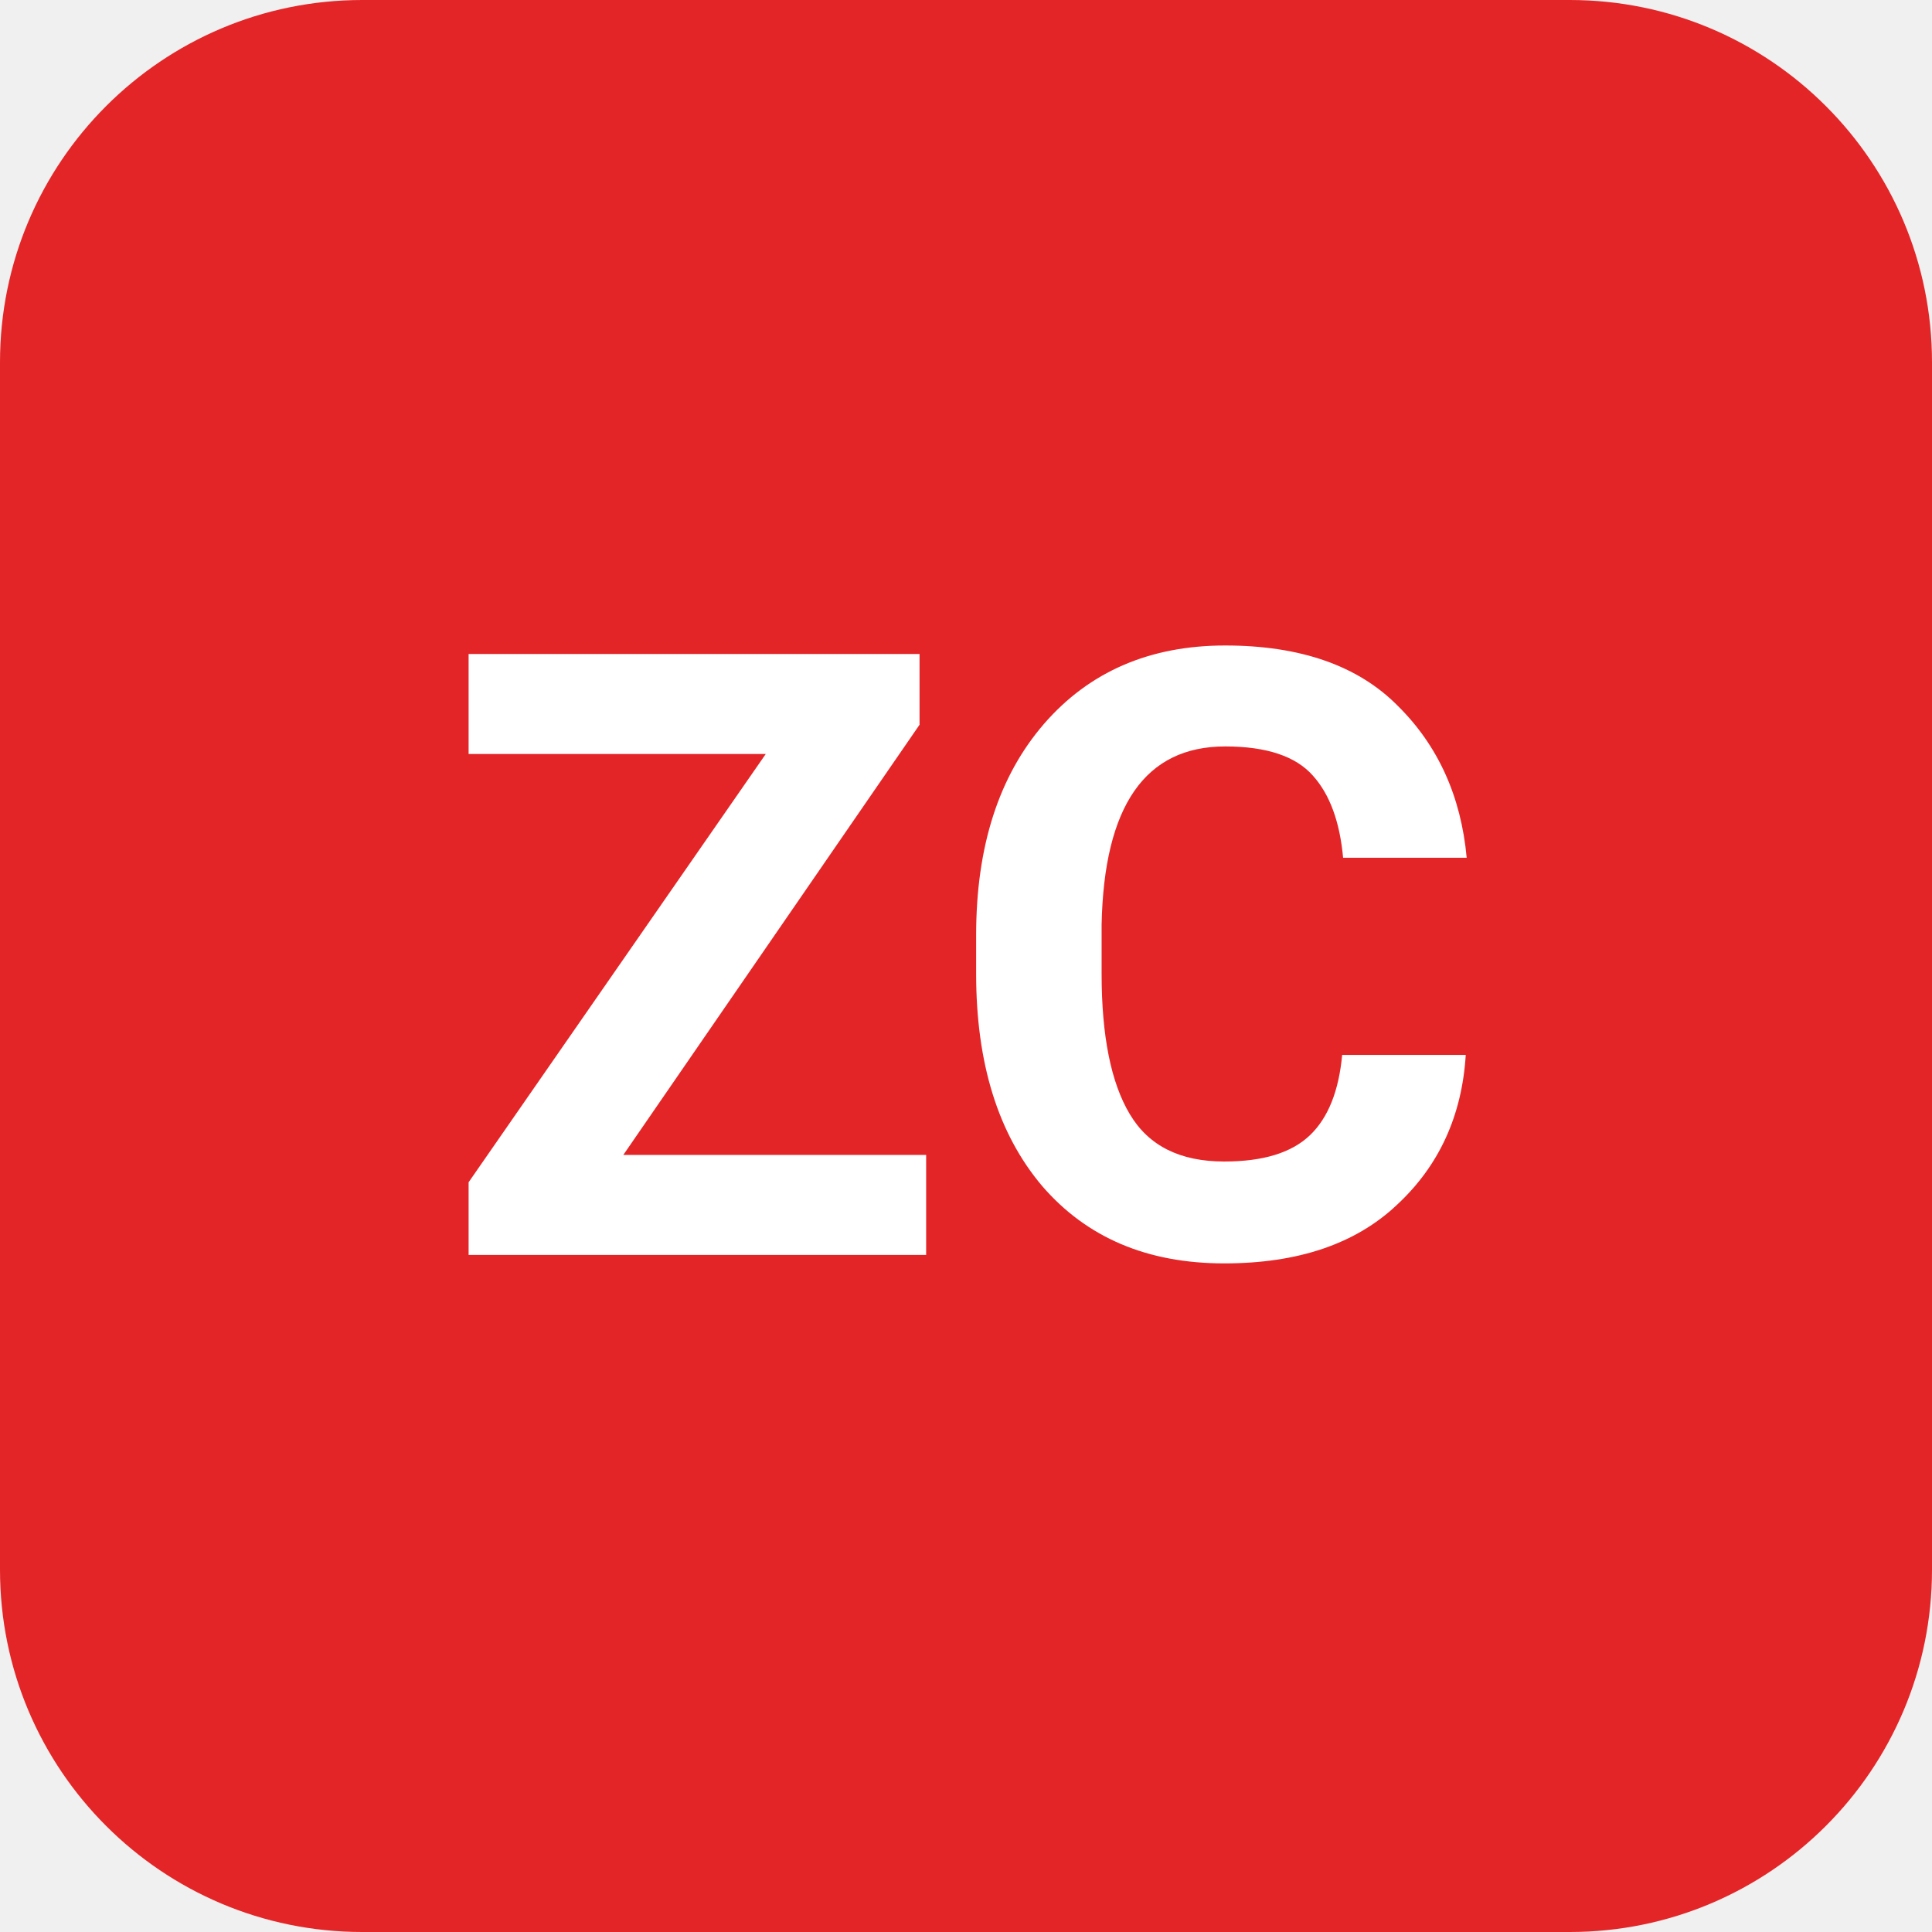
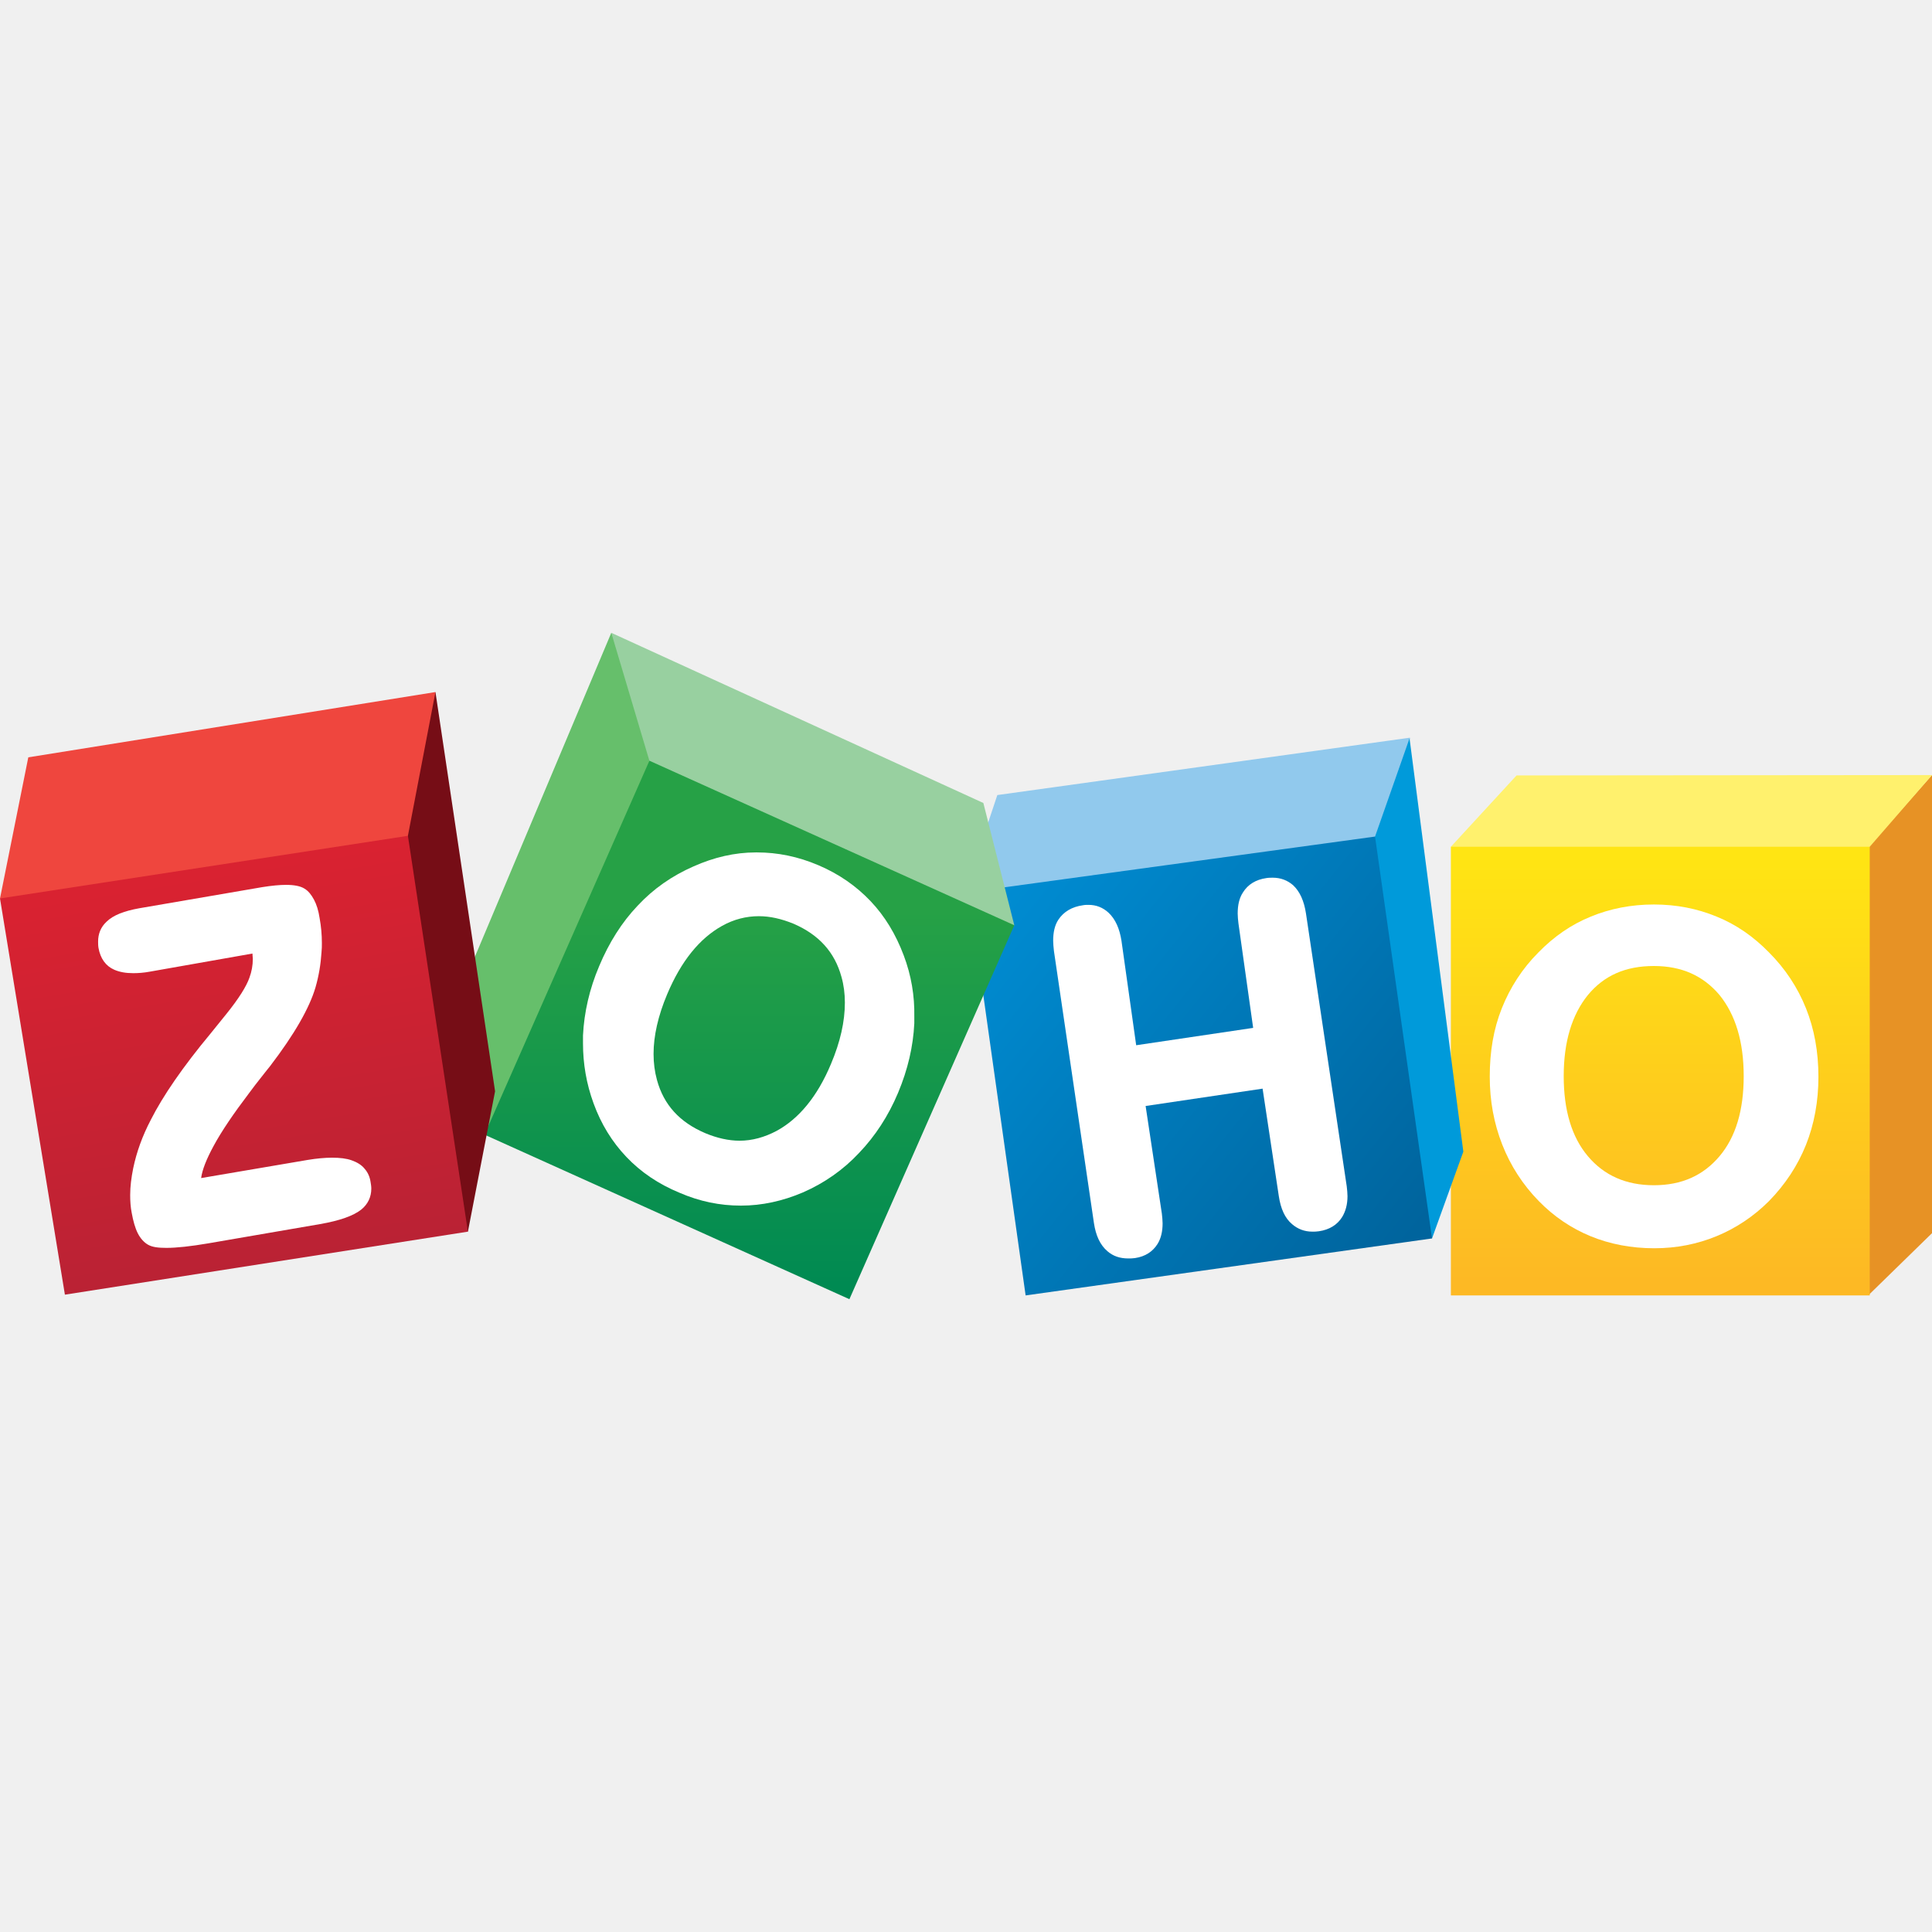
- <svg xmlns="http://www.w3.org/2000/svg" width="32" height="32" viewBox="0 0 32 32">
-   <rect width="32" height="32" rx="6" fill="#E42527" />
-   <text x="16" y="16" dominant-baseline="central" text-anchor="middle" font-family="-apple-system,BlinkMacSystemFont,'Segoe UI',Roboto,sans-serif" font-size="14" font-weight="600" fill="#fff">ZC</text>
+ <svg xmlns="http://www.w3.org/2000/svg" width="64" height="64" preserveAspectRatio="xMidYMid">
+   <defs>
+     <linearGradient x1="55.995" y1="21.402" x2="55.995" y2="135.011" id="A" gradientUnits="userSpaceOnUse">
+       <stop stop-color="#ffe513" offset=".562%" />
+       <stop stop-color="#fdb924" offset="100%" />
+     </linearGradient>
+     <linearGradient x1="5.814" y1="43.409" x2="117.212" y2="132.87" id="B" gradientUnits="userSpaceOnUse">
+       <stop stop-color="#008cd2" offset=".562%" />
+       <stop stop-color="#00649d" offset="100%" />
+     </linearGradient>
+     <linearGradient x1="75.602" y1="73.54" x2="75.602" y2="173.074" id="C" gradientUnits="userSpaceOnUse">
+       <stop stop-color="#26a146" offset="0%" />
+       <stop stop-color="#008a52" offset="100%" />
+     </linearGradient>
+     <linearGradient x1="54.23" y1="48.781" x2="71.354" y2="152.129" id="D" gradientUnits="userSpaceOnUse">
+       <stop stop-color="#d92231" offset="0%" />
+       <stop stop-color="#ba2234" offset="100%" />
+     </linearGradient>
+   </defs>
+   <g transform="matrix(.125 0 0 .125 0 20.9625)">
+     <path d="M512 37.7v121.4l-16.8 16.4V56.7z" fill="#e79225" />
+     <path d="M401.9 37.8l-17.4 18.9.9 1.2 109.1-.4 1-.8 16.5-19z" fill="#fff16d" />
+     <path d="M.5 19.7h111v118.9H.5z" fill="url(#A)" transform="translate(384 37)" />
+     <path d="M478.6 99.5c-2.2-5.5-5.5-10.5-9.8-14.8-4.1-4.2-8.7-7.4-13.9-9.5-5.1-2.1-10.6-3.2-16.6-3.2s-11.6 1.1-16.7 3.2c-5.2 2.1-9.8 5.3-13.9 9.5-4.3 4.3-7.5 9.3-9.7 14.8s-3.2 11.5-3.2 18.1c0 6.4 1.1 12.4 3.3 18a44.49 44.49 0 0 0 9.7 15c4 4.1 8.6 7.2 13.7 9.3s10.8 3.2 16.9 3.2c5.9 0 11.4-1.1 16.5-3.2s9.8-5.2 13.9-9.3c4.3-4.4 7.6-9.4 9.8-14.9s3.3-11.6 3.3-18c0-6.7-1.1-12.7-3.3-18.2zm-22.9 39.2c-4.3 5.1-10 7.7-17.4 7.7s-13.2-2.6-17.5-7.7-6.4-12.2-6.4-21.2c0-9.2 2.2-16.3 6.4-21.5 4.3-5.2 10-7.7 17.5-7.7 7.4 0 13.1 2.6 17.4 7.7 4.2 5.2 6.4 12.3 6.4 21.5 0 9-2.1 16.1-6.4 21.2z" fill="#fff" />
+     <path d="M373.6 27.8v.6l14.2 109.1-8.3 23-1.1-.8-14.6-104.6.3-1.4 9.1-25.3z" fill="#009ada" />
+     <path d="M264.3 43l109.3-15.2-9.2 26.2-1.3 1.4-102.2 15 .5-18.7z" fill="#91c9ed" />
+     <path d="M107.4 27l15.1 106.5-107.7 15.1L.3 45.7l6.3-4.9z" fill="url(#B)" transform="translate(257 27)" />
+     <path d="M346.1 74.4c-.5-3.3-1.6-5.8-3.4-7.5-1.5-1.3-3.3-2-5.4-2-.5 0-1.1 0-1.7.1-2.8.4-4.9 1.7-6.2 3.8-1 1.5-1.4 3.4-1.4 5.6 0 .8.1 1.7.2 2.6l3.9 27.7-31 4.6-3.9-27.7c-.5-3.2-1.6-5.7-3.4-7.4-1.5-1.4-3.3-2.1-5.3-2.1-.5 0-1 0-1.5.1-2.9.4-5.1 1.7-6.5 3.8-1 1.5-1.4 3.4-1.4 5.6 0 .8.1 1.7.2 2.7l10.6 72.1c.5 3.3 1.6 5.8 3.6 7.5 1.5 1.3 3.3 1.9 5.5 1.9.6 0 1.2 0 1.8-.1 2.7-.4 4.7-1.7 6-3.8.9-1.5 1.3-3.3 1.3-5.4 0-.8-.1-1.7-.2-2.6l-4.3-28.5 31-4.6 4.3 28.5c.5 3.3 1.6 5.8 3.5 7.4 1.5 1.3 3.3 2 5.4 2 .5 0 1.1 0 1.7-.1 2.8-.4 4.9-1.7 6.2-3.8.9-1.5 1.4-3.3 1.4-5.5 0-.8-.1-1.7-.2-2.6z" fill="#fff" />
+     <path d="M162 0l-38.9 92.4 5.3 40.6.3-.1 43.7-98.3-.2-2.1-9.4-31.2z" fill="#66bf6b" />
+     <path d="M162 0l10.3 34.6 96.2 43.1.3-.2-8.2-32.4z" fill="#98d0a0" />
+     <path d="M49.1 33.9l96.7 43.6-43.7 99.1L5.4 133z" fill="url(#C)" transform="translate(123)" />
+     <path d="M239.5 85.5c-2.1-5.6-5-10.4-8.8-14.4s-8.4-7.2-13.8-9.5-10.8-3.4-16.3-3.4h-.3c-5.6 0-11.1 1.3-16.5 3.7-5.7 2.5-10.6 5.9-14.8 10.4-4.2 4.4-7.6 9.8-10.2 16-2.6 6.1-4 12.3-4.3 18.4v2.1c0 5.4.9 10.7 2.8 15.9 2 5.5 4.9 10.2 8.7 14.2s8.5 7.2 14.1 9.5c5.3 2.3 10.7 3.4 16.2 3.4h.1c5.5 0 11-1.2 16.4-3.5 5.7-2.5 10.7-6 14.9-10.5 4.2-4.4 7.7-9.7 10.3-15.9s4-12.3 4.3-18.4v-1.8c.1-5.5-.8-10.9-2.8-16.2zm-19.3 28.8c-3.6 8.6-8.5 14.5-14.4 17.7-3.2 1.7-6.5 2.6-9.8 2.6-2.9 0-6-.7-9.1-2-6.8-2.9-11-7.5-12.8-14.1-.6-2.2-.9-4.5-.9-6.9 0-4.8 1.2-10.1 3.6-15.8 3.7-8.8 8.6-14.8 14.5-18.1 3.2-1.8 6.5-2.6 9.8-2.6 3 0 6 .7 9.2 2 6.7 2.9 10.9 7.5 12.7 14.1.6 2.1.9 4.4.9 6.8 0 5-1.2 10.4-3.7 16.3z" fill="#fff" />
+     <path d="M115.4 15.7l15.8 105.8-7.2 37.2-1-1.3-15.4-102.2v-2l6.8-35.7z" fill="#760d16" />
+     <path d="M0 70.4L7.5 33l107.9-17.3-7.3 38.1v2.5L1.3 71.4z" fill="#ef463e" />
+     <path d="M108.1 38.8L124 143.7 17.2 160.4 0 55.4z" fill="url(#D)" transform="translate(0 15)" />
+     <path d="M96.6 142c-.8-1-2-1.7-3.4-2.2s-3.1-.7-5.2-.7c-1.9 0-4.1.2-6.5.6l-28.2 4.8c.3-2.2 1.4-5 3.3-8.5 2.1-3.9 5.3-8.6 9.4-14a133.09 133.09 0 0 1 3.3-4.3c.5-.7 1.3-1.6 2.3-2.9 6.5-8.5 10.4-15.4 12-20.8.9-3.1 1.4-6.2 1.6-9.3.1-.9.1-1.7.1-2.5 0-2.2-.2-4.4-.6-6.6-.3-2-.8-3.6-1.5-4.9s-1.5-2.3-2.5-2.9c-1.1-.7-2.8-1-4.9-1-1.7 0-3.8.2-6.3.6L36.9 73c-3.9.7-6.9 1.8-8.7 3.6-1.5 1.4-2.2 3.2-2.2 5.2 0 .5 0 1.1.1 1.7.5 2.8 1.9 4.8 4.2 5.8 1.4.6 3 .9 5 .9 1.3 0 2.8-.1 4.4-.4L66.9 85c0 .5.1 1 .1 1.4a14.26 14.26 0 0 1-.9 5c-.8 2.3-2.8 5.5-6.1 9.6l-4.2 5.2c-7.4 8.9-12.6 16.5-15.8 22.8-2.3 4.4-3.8 8.6-4.7 12.9-.5 2.5-.8 4.8-.8 7.1 0 1.6.1 3.2.4 4.7.4 2.2.9 4 1.6 5.4s1.7 2.5 2.8 3.1 2.6.8 4.8.8c2.7 0 6.4-.4 11.1-1.2l29.6-5.1c5.2-.9 8.9-2.2 11-3.9 1.7-1.4 2.6-3.3 2.6-5.5 0-.6-.1-1.2-.2-1.8-.2-1.3-.7-2.5-1.6-3.5z" fill="#fff" />
+   </g>
</svg>
